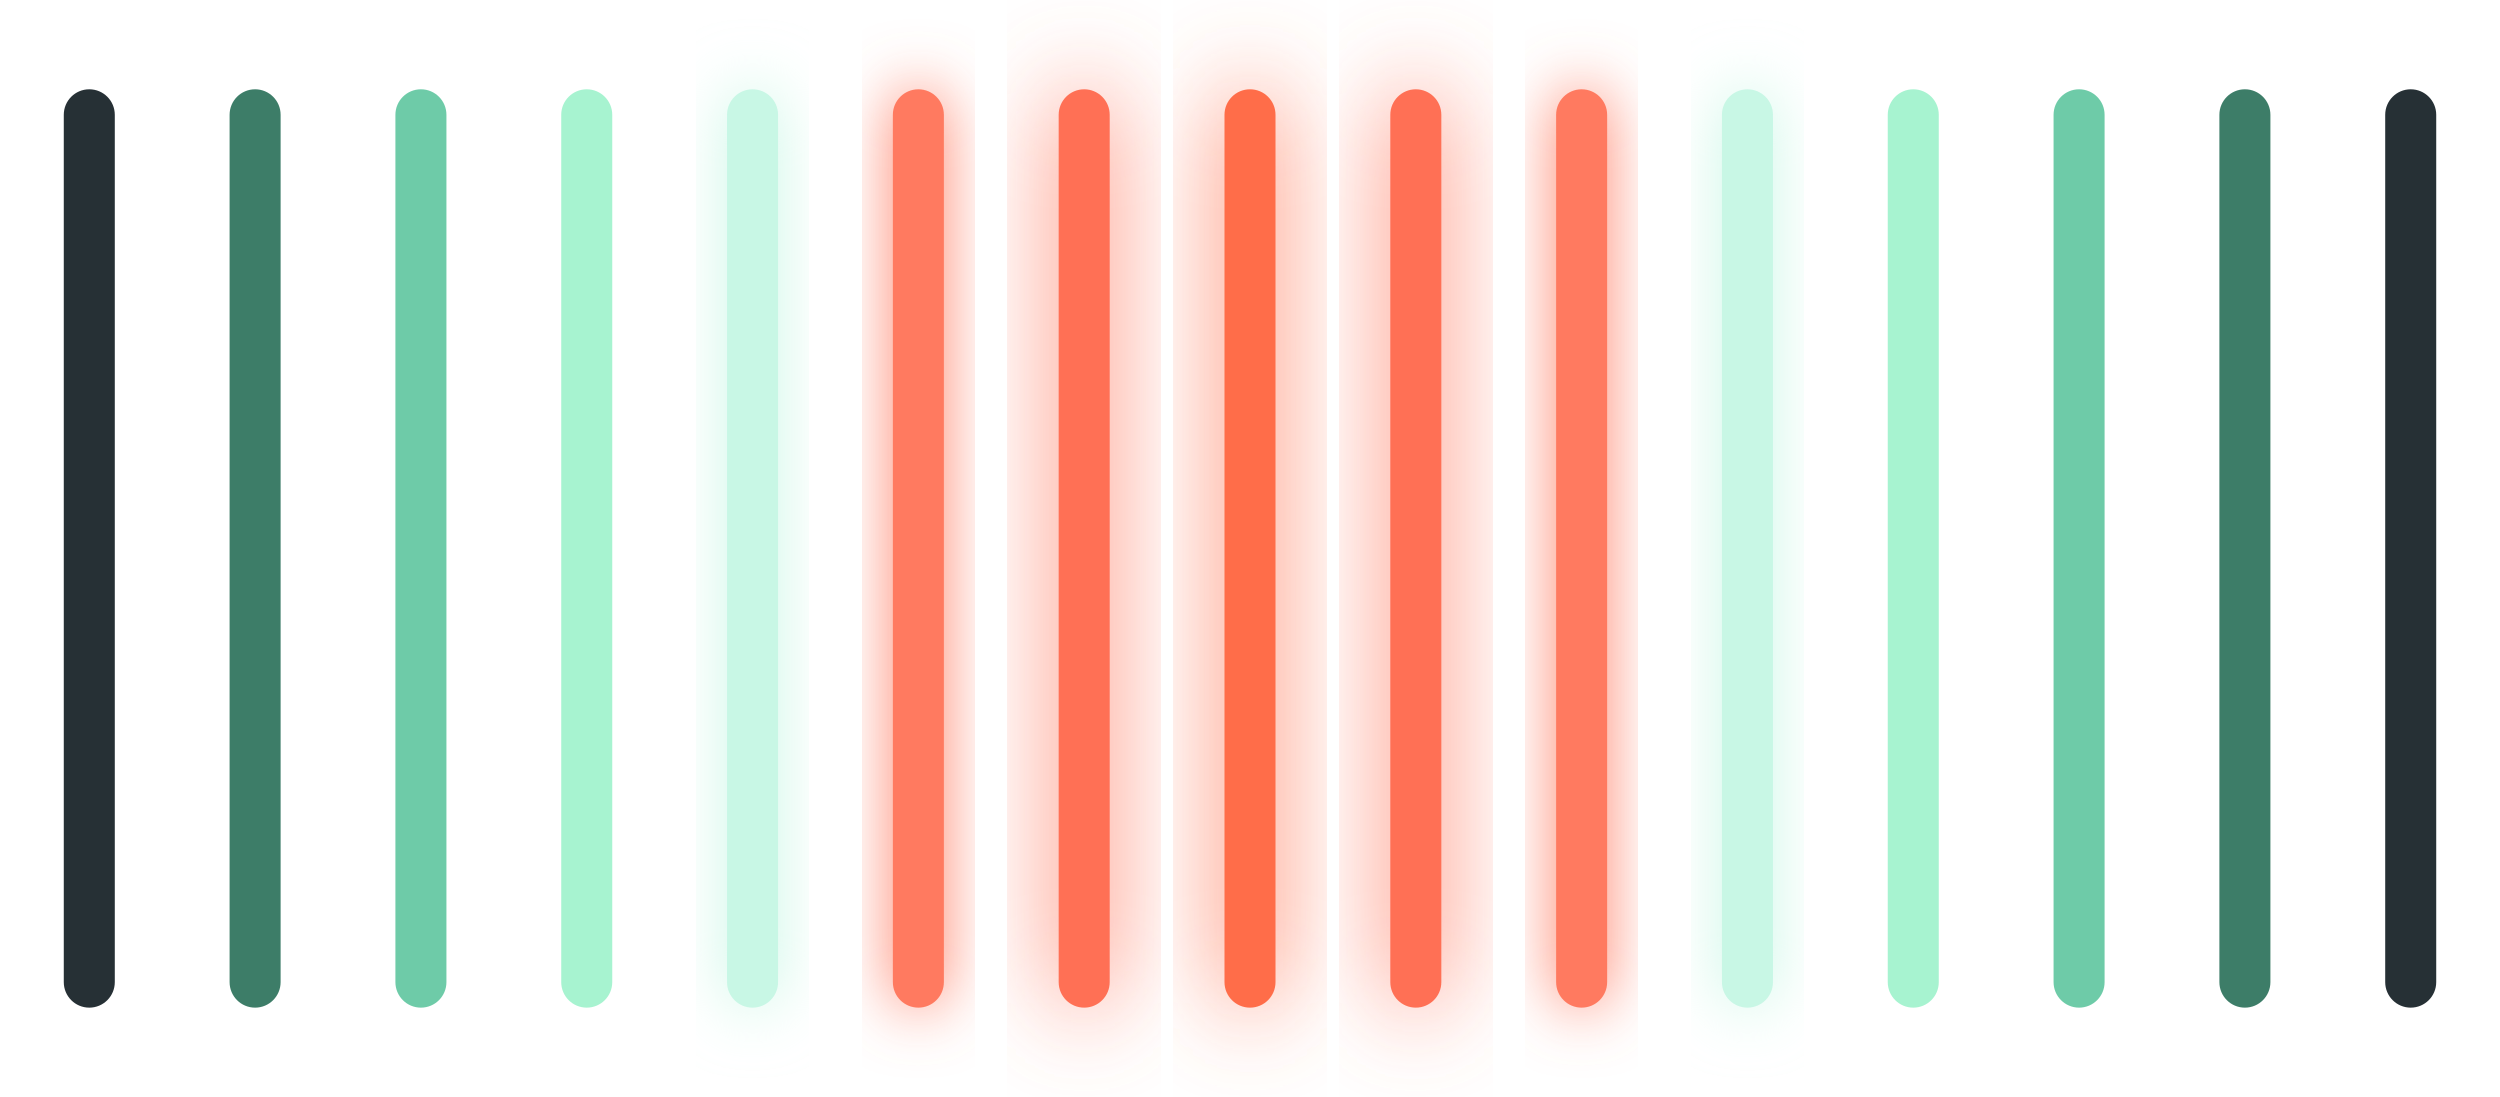
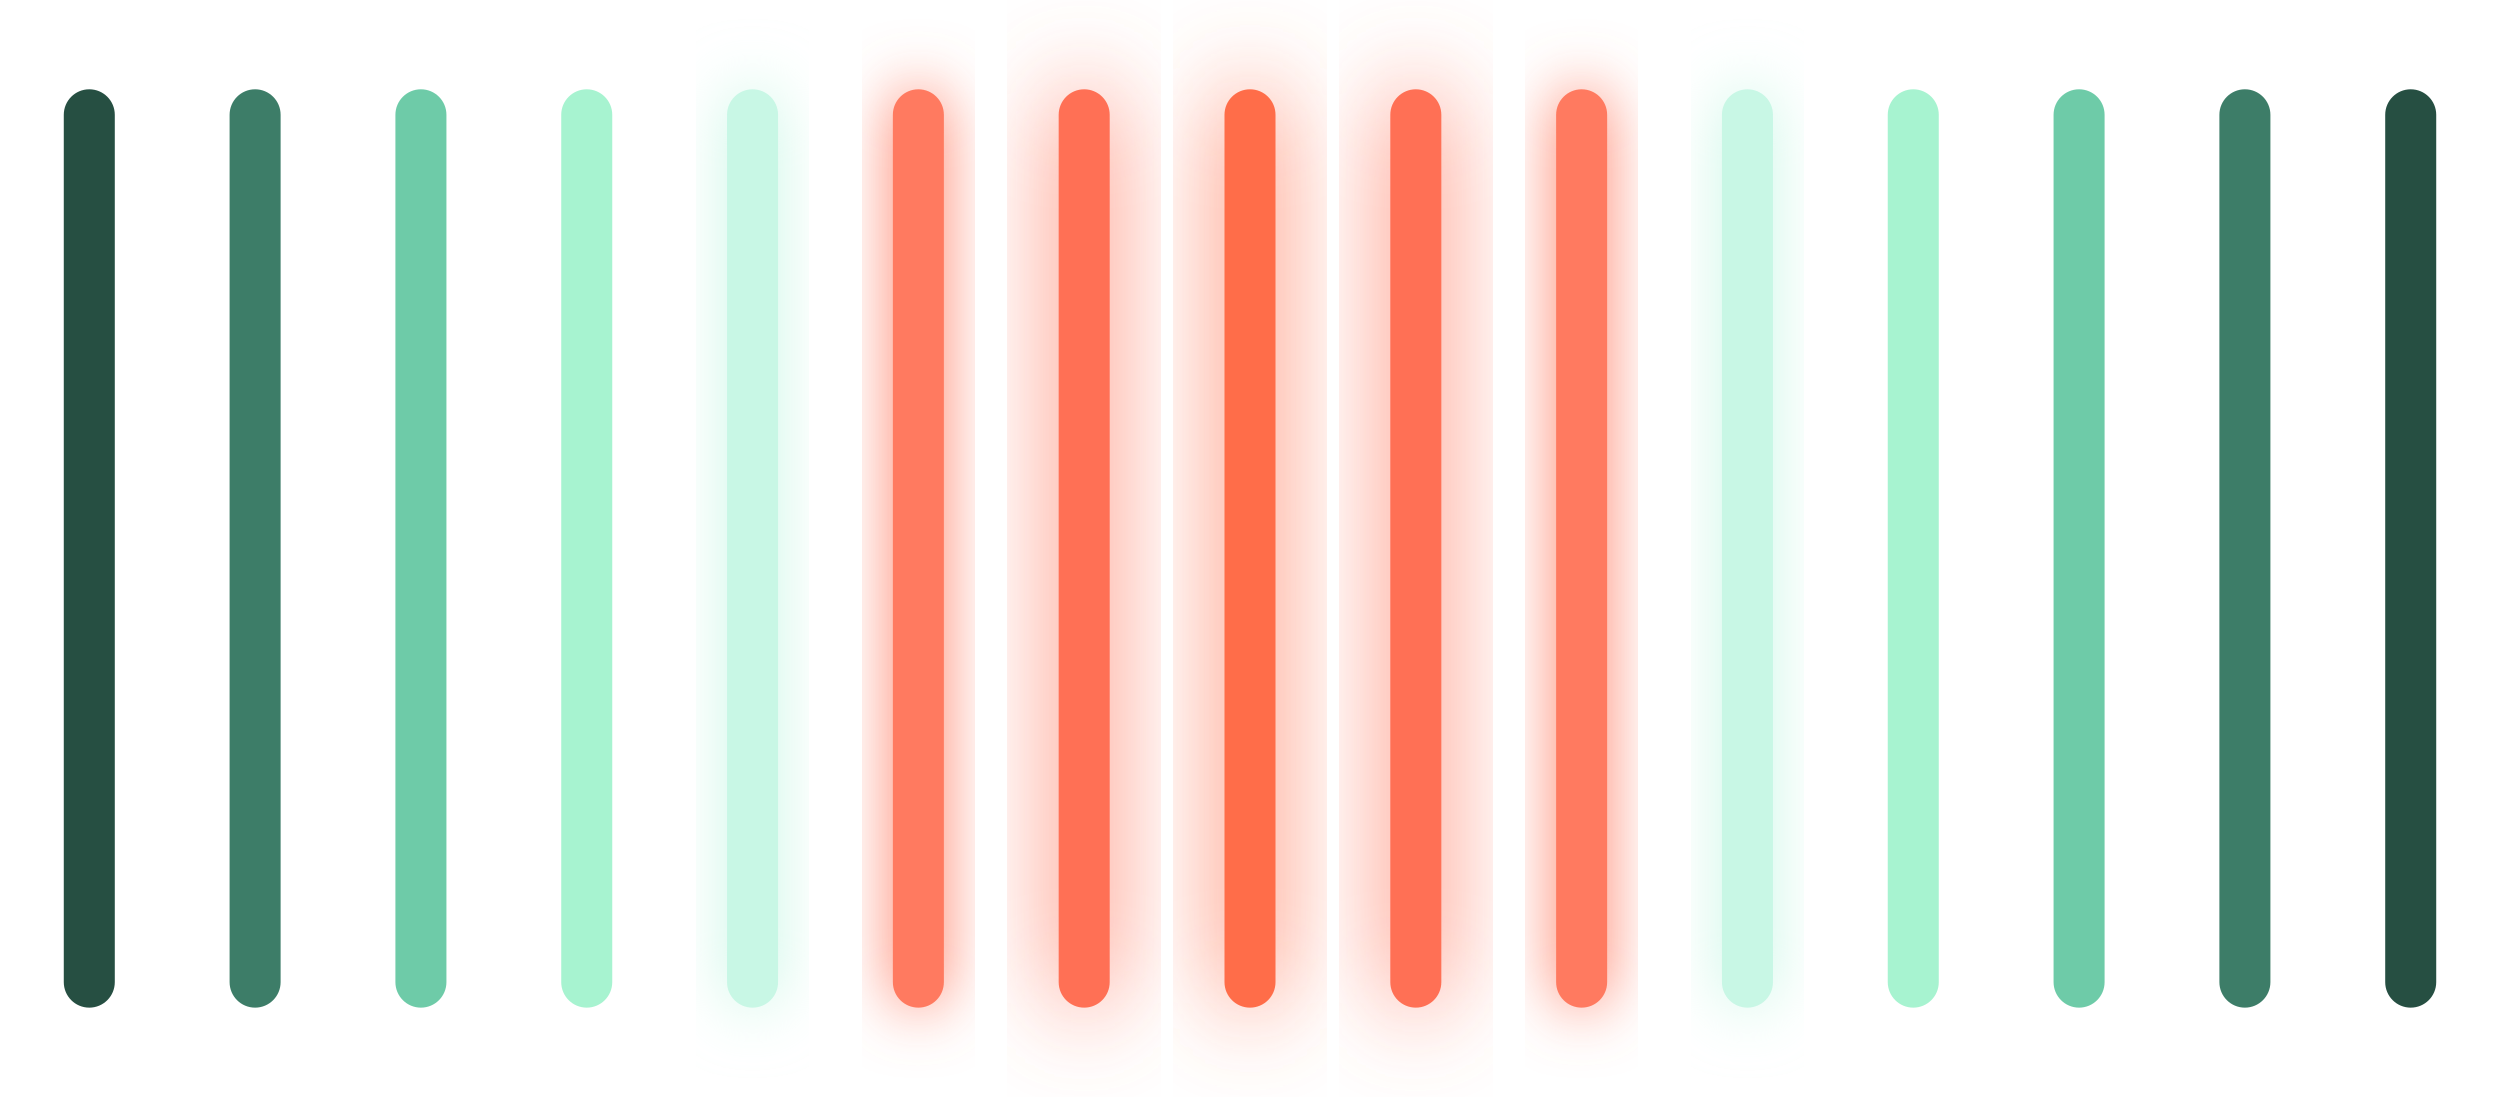
<svg xmlns="http://www.w3.org/2000/svg" viewBox="0 0 196 86">
  <defs>
    <filter id="fh" x="-100%" y="-100%" width="300%" height="300%">
      <feGaussianBlur stdDeviation="4" result="b" />
      <feMerge>
        <feMergeNode in="b" />
        <feMergeNode in="SourceGraphic" />
      </feMerge>
    </filter>
    <filter id="fw" x="-60%" y="-60%" width="220%" height="220%">
      <feGaussianBlur stdDeviation="2.5" result="b" />
      <feMerge>
        <feMergeNode in="b" />
        <feMergeNode in="SourceGraphic" />
      </feMerge>
    </filter>
  </defs>
  <style>
-     .b { transform-box:fill-box }
-     .gh { filter:url(#fh) }
-     .gw { filter:url(#fw) }
+     .b {transform-box:fill-box}

        @keyframes w0 {
-           0%   { transform:scaleY(0.165); opacity:0.25; animation-timing-function:cubic-bezier(.22,1,.36,1) }
-           20%  { transform:scaleY(0.341); opacity:0.71; animation-timing-function:ease-out }
-           35%  { transform:scaleY(0.254); opacity:0.71; animation-timing-function:cubic-bezier(.55,0,.1,1) }
-           55%  { transform:scaleY(0.306); opacity:0.71; animation-timing-function:ease-in-out }
-           68%  { transform:scaleY(0.28); opacity:0.71; animation-timing-function:ease-out }
-           80%  { transform:scaleY(0.28); opacity:0.71; animation-timing-function:cubic-bezier(.65,0,.35,1) }
-           100% { transform:scaleY(0.165); opacity:0.25 }
+           0%   {transform:scaleY(0.165);opacity:0.25;animation-timing-function:cubic-bezier(.22,1,.36,1)}
+           20%  {transform:scaleY(0.341);opacity:0.71;animation-timing-function:ease-out}
+           35%  {transform:scaleY(0.254);opacity:0.71;animation-timing-function:cubic-bezier(.55,0,.1,1)}
+           55%  {transform:scaleY(0.306);opacity:0.71;animation-timing-function:ease-in-out}
+           68%  {transform:scaleY(0.28);opacity:0.71;animation-timing-function:ease-out}
+           80%  {transform:scaleY(0.28);opacity:0.71;animation-timing-function:cubic-bezier(.65,0,.35,1)}
+           100% {transform:scaleY(0.165);opacity:0.25}
        }

        @keyframes w1 {
-           0%   { transform:scaleY(0.145); opacity:0.29; animation-timing-function:cubic-bezier(.22,1,.36,1) }
-           20%  { transform:scaleY(0.472); opacity:0.76; animation-timing-function:ease-out }
-           35%  { transform:scaleY(0.352); opacity:0.76; animation-timing-function:cubic-bezier(.55,0,.1,1) }
-           55%  { transform:scaleY(0.424); opacity:0.76; animation-timing-function:ease-in-out }
-           68%  { transform:scaleY(0.388); opacity:0.76; animation-timing-function:ease-out }
-           80%  { transform:scaleY(0.388); opacity:0.76; animation-timing-function:cubic-bezier(.65,0,.35,1) }
-           100% { transform:scaleY(0.145); opacity:0.29 }
+           0%   {transform:scaleY(0.145);opacity:0.29;animation-timing-function:cubic-bezier(.22,1,.36,1)}
+           20%  {transform:scaleY(0.472);opacity:0.76;animation-timing-function:ease-out}
+           35%  {transform:scaleY(0.352);opacity:0.76;animation-timing-function:cubic-bezier(.55,0,.1,1)}
+           55%  {transform:scaleY(0.424);opacity:0.76;animation-timing-function:ease-in-out}
+           68%  {transform:scaleY(0.388);opacity:0.76;animation-timing-function:ease-out}
+           80%  {transform:scaleY(0.388);opacity:0.76;animation-timing-function:cubic-bezier(.65,0,.35,1)}
+           100% {transform:scaleY(0.145);opacity:0.29}
        }

        @keyframes w2 {
-           0%   { transform:scaleY(0.121); opacity:0.33; animation-timing-function:cubic-bezier(.22,1,.36,1) }
-           20%  { transform:scaleY(0.628); opacity:0.81; animation-timing-function:ease-out }
-           35%  { transform:scaleY(0.468); opacity:0.81; animation-timing-function:cubic-bezier(.55,0,.1,1) }
-           55%  { transform:scaleY(0.564); opacity:0.81; animation-timing-function:ease-in-out }
-           68%  { transform:scaleY(0.516); opacity:0.81; animation-timing-function:ease-out }
-           80%  { transform:scaleY(0.516); opacity:0.81; animation-timing-function:cubic-bezier(.65,0,.35,1) }
-           100% { transform:scaleY(0.121); opacity:0.33 }
+           0%   {transform:scaleY(0.121);opacity:0.33;animation-timing-function:cubic-bezier(.22,1,.36,1)}
+           20%  {transform:scaleY(0.628);opacity:0.81;animation-timing-function:ease-out}
+           35%  {transform:scaleY(0.468);opacity:0.81;animation-timing-function:cubic-bezier(.55,0,.1,1)}
+           55%  {transform:scaleY(0.564);opacity:0.81;animation-timing-function:ease-in-out}
+           68%  {transform:scaleY(0.516);opacity:0.81;animation-timing-function:ease-out}
+           80%  {transform:scaleY(0.516);opacity:0.81;animation-timing-function:cubic-bezier(.65,0,.35,1)}
+           100% {transform:scaleY(0.121);opacity:0.33}
        }

        @keyframes w3 {
-           0%   { transform:scaleY(0.096); opacity:0.37; animation-timing-function:cubic-bezier(.22,1,.36,1) }
-           20%  { transform:scaleY(0.796); opacity:0.86; animation-timing-function:ease-out }
-           35%  { transform:scaleY(0.594); opacity:0.86; animation-timing-function:cubic-bezier(.55,0,.1,1) }
-           55%  { transform:scaleY(0.716); opacity:0.86; animation-timing-function:ease-in-out }
-           68%  { transform:scaleY(0.655); opacity:0.86; animation-timing-function:ease-out }
-           80%  { transform:scaleY(0.655); opacity:0.86; animation-timing-function:cubic-bezier(.65,0,.35,1) }
-           100% { transform:scaleY(0.096); opacity:0.37 }
+           0%   {transform:scaleY(0.096);opacity:0.37;animation-timing-function:cubic-bezier(.22,1,.36,1)}
+           20%  {transform:scaleY(0.796);opacity:0.86;animation-timing-function:ease-out}
+           35%  {transform:scaleY(0.594);opacity:0.86;animation-timing-function:cubic-bezier(.55,0,.1,1)}
+           55%  {transform:scaleY(0.716);opacity:0.86;animation-timing-function:ease-in-out}
+           68%  {transform:scaleY(0.655);opacity:0.86;animation-timing-function:ease-out}
+           80%  {transform:scaleY(0.655);opacity:0.86;animation-timing-function:cubic-bezier(.65,0,.35,1)}
+           100% {transform:scaleY(0.096);opacity:0.37}
        }

        @keyframes w4 {
-           0%   { transform:scaleY(0.071); opacity:0.41; animation-timing-function:cubic-bezier(.22,1,.36,1) }
-           20%  { transform:scaleY(0.962); opacity:0.91; animation-timing-function:ease-out }
-           35%  { transform:scaleY(0.717); opacity:0.91; animation-timing-function:cubic-bezier(.55,0,.1,1) }
-           55%  { transform:scaleY(0.864); opacity:0.91; animation-timing-function:ease-in-out }
-           68%  { transform:scaleY(0.791); opacity:0.91; animation-timing-function:ease-out }
-           80%  { transform:scaleY(0.791); opacity:0.91; animation-timing-function:cubic-bezier(.65,0,.35,1) }
-           100% { transform:scaleY(0.071); opacity:0.41 }
+           0%   {transform:scaleY(0.071);opacity:0.41;animation-timing-function:cubic-bezier(.22,1,.36,1)}
+           20%  {transform:scaleY(0.962);opacity:0.91;animation-timing-function:ease-out}
+           35%  {transform:scaleY(0.717);opacity:0.91;animation-timing-function:cubic-bezier(.55,0,.1,1)}
+           55%  {transform:scaleY(0.864);opacity:0.91;animation-timing-function:ease-in-out}
+           68%  {transform:scaleY(0.791);opacity:0.91;animation-timing-function:ease-out}
+           80%  {transform:scaleY(0.791);opacity:0.91;animation-timing-function:cubic-bezier(.65,0,.35,1)}
+           100% {transform:scaleY(0.071);opacity:0.41}
        }

        @keyframes w5 {
-           0%   { transform:scaleY(0.049); opacity:0.45; animation-timing-function:cubic-bezier(.22,1,.36,1) }
-           20%  { transform:scaleY(1.101); opacity:0.96; animation-timing-function:ease-out }
-           35%  { transform:scaleY(0.821); opacity:0.96; animation-timing-function:cubic-bezier(.55,0,.1,1) }
-           55%  { transform:scaleY(0.989); opacity:0.96; animation-timing-function:ease-in-out }
-           68%  { transform:scaleY(0.905); opacity:0.96; animation-timing-function:ease-out }
-           80%  { transform:scaleY(0.905); opacity:0.96; animation-timing-function:cubic-bezier(.65,0,.35,1) }
-           100% { transform:scaleY(0.049); opacity:0.45 }
+           0%   {transform:scaleY(0.049);opacity:0.45;animation-timing-function:cubic-bezier(.22,1,.36,1)}
+           20%  {transform:scaleY(1.101);opacity:0.96;animation-timing-function:ease-out}
+           35%  {transform:scaleY(0.821);opacity:0.96;animation-timing-function:cubic-bezier(.55,0,.1,1)}
+           55%  {transform:scaleY(0.989);opacity:0.96;animation-timing-function:ease-in-out}
+           68%  {transform:scaleY(0.905);opacity:0.96;animation-timing-function:ease-out}
+           80%  {transform:scaleY(0.905);opacity:0.96;animation-timing-function:cubic-bezier(.65,0,.35,1)}
+           100% {transform:scaleY(0.049);opacity:0.45}
        }

        @keyframes w6 {
-           0%   { transform:scaleY(0.035); opacity:0.47; animation-timing-function:cubic-bezier(.22,1,.36,1) }
-           20%  { transform:scaleY(1.194); opacity:0.99; animation-timing-function:ease-out }
-           35%  { transform:scaleY(0.891); opacity:0.99; animation-timing-function:cubic-bezier(.55,0,.1,1) }
-           55%  { transform:scaleY(1.073); opacity:0.99; animation-timing-function:ease-in-out }
-           68%  { transform:scaleY(0.982); opacity:0.99; animation-timing-function:ease-out }
-           80%  { transform:scaleY(0.982); opacity:0.99; animation-timing-function:cubic-bezier(.65,0,.35,1) }
-           100% { transform:scaleY(0.035); opacity:0.47 }
+           0%   {transform:scaleY(0.035);opacity:0.47;animation-timing-function:cubic-bezier(.22,1,.36,1)}
+           20%  {transform:scaleY(1.194);opacity:0.99;animation-timing-function:ease-out}
+           35%  {transform:scaleY(0.891);opacity:0.99;animation-timing-function:cubic-bezier(.55,0,.1,1)}
+           55%  {transform:scaleY(1.073);opacity:0.99;animation-timing-function:ease-in-out}
+           68%  {transform:scaleY(0.982);opacity:0.99;animation-timing-function:ease-out}
+           80%  {transform:scaleY(0.982);opacity:0.99;animation-timing-function:cubic-bezier(.65,0,.35,1)}
+           100% {transform:scaleY(0.035);opacity:0.47}
        }

        @keyframes w7 {
-           0%   { transform:scaleY(0.03); opacity:0.48; animation-timing-function:cubic-bezier(.22,1,.36,1) }
-           20%  { transform:scaleY(1.227); opacity:1.0; animation-timing-function:ease-out }
-           35%  { transform:scaleY(0.915); opacity:1.0; animation-timing-function:cubic-bezier(.55,0,.1,1) }
-           55%  { transform:scaleY(1.102); opacity:1.0; animation-timing-function:ease-in-out }
-           68%  { transform:scaleY(1.009); opacity:1.0; animation-timing-function:ease-out }
-           80%  { transform:scaleY(1.009); opacity:1.0; animation-timing-function:cubic-bezier(.65,0,.35,1) }
-           100% { transform:scaleY(0.03); opacity:0.48 }
+           0%   {transform:scaleY(0.03);opacity:0.48;animation-timing-function:cubic-bezier(.22,1,.36,1)}
+           20%  {transform:scaleY(1.227);opacity:1.0;animation-timing-function:ease-out}
+           35%  {transform:scaleY(0.915);opacity:1.0;animation-timing-function:cubic-bezier(.55,0,.1,1)}
+           55%  {transform:scaleY(1.102);opacity:1.0;animation-timing-function:ease-in-out}
+           68%  {transform:scaleY(1.009);opacity:1.0;animation-timing-function:ease-out}
+           80%  {transform:scaleY(1.009);opacity:1.0;animation-timing-function:cubic-bezier(.65,0,.35,1)}
+           100% {transform:scaleY(0.03);opacity:0.48}
        }

        @keyframes w8 {
-           0%   { transform:scaleY(0.035); opacity:0.47; animation-timing-function:cubic-bezier(.22,1,.36,1) }
-           20%  { transform:scaleY(1.194); opacity:0.99; animation-timing-function:ease-out }
-           35%  { transform:scaleY(0.891); opacity:0.99; animation-timing-function:cubic-bezier(.55,0,.1,1) }
-           55%  { transform:scaleY(1.073); opacity:0.99; animation-timing-function:ease-in-out }
-           68%  { transform:scaleY(0.982); opacity:0.99; animation-timing-function:ease-out }
-           80%  { transform:scaleY(0.982); opacity:0.99; animation-timing-function:cubic-bezier(.65,0,.35,1) }
-           100% { transform:scaleY(0.035); opacity:0.47 }
+           0%   {transform:scaleY(0.035);opacity:0.47;animation-timing-function:cubic-bezier(.22,1,.36,1)}
+           20%  {transform:scaleY(1.194);opacity:0.99;animation-timing-function:ease-out}
+           35%  {transform:scaleY(0.891);opacity:0.99;animation-timing-function:cubic-bezier(.55,0,.1,1)}
+           55%  {transform:scaleY(1.073);opacity:0.99;animation-timing-function:ease-in-out}
+           68%  {transform:scaleY(0.982);opacity:0.99;animation-timing-function:ease-out}
+           80%  {transform:scaleY(0.982);opacity:0.99;animation-timing-function:cubic-bezier(.65,0,.35,1)}
+           100% {transform:scaleY(0.035);opacity:0.47}
        }

        @keyframes w9 {
-           0%   { transform:scaleY(0.049); opacity:0.45; animation-timing-function:cubic-bezier(.22,1,.36,1) }
-           20%  { transform:scaleY(1.101); opacity:0.96; animation-timing-function:ease-out }
-           35%  { transform:scaleY(0.821); opacity:0.96; animation-timing-function:cubic-bezier(.55,0,.1,1) }
-           55%  { transform:scaleY(0.989); opacity:0.96; animation-timing-function:ease-in-out }
-           68%  { transform:scaleY(0.905); opacity:0.96; animation-timing-function:ease-out }
-           80%  { transform:scaleY(0.905); opacity:0.96; animation-timing-function:cubic-bezier(.65,0,.35,1) }
-           100% { transform:scaleY(0.049); opacity:0.45 }
+           0%   {transform:scaleY(0.049);opacity:0.45;animation-timing-function:cubic-bezier(.22,1,.36,1)}
+           20%  {transform:scaleY(1.101);opacity:0.96;animation-timing-function:ease-out}
+           35%  {transform:scaleY(0.821);opacity:0.96;animation-timing-function:cubic-bezier(.55,0,.1,1)}
+           55%  {transform:scaleY(0.989);opacity:0.96;animation-timing-function:ease-in-out}
+           68%  {transform:scaleY(0.905);opacity:0.96;animation-timing-function:ease-out}
+           80%  {transform:scaleY(0.905);opacity:0.96;animation-timing-function:cubic-bezier(.65,0,.35,1)}
+           100% {transform:scaleY(0.049);opacity:0.45}
        }

        @keyframes w10 {
-           0%   { transform:scaleY(0.071); opacity:0.41; animation-timing-function:cubic-bezier(.22,1,.36,1) }
-           20%  { transform:scaleY(0.962); opacity:0.91; animation-timing-function:ease-out }
-           35%  { transform:scaleY(0.717); opacity:0.91; animation-timing-function:cubic-bezier(.55,0,.1,1) }
-           55%  { transform:scaleY(0.864); opacity:0.91; animation-timing-function:ease-in-out }
-           68%  { transform:scaleY(0.791); opacity:0.91; animation-timing-function:ease-out }
-           80%  { transform:scaleY(0.791); opacity:0.91; animation-timing-function:cubic-bezier(.65,0,.35,1) }
-           100% { transform:scaleY(0.071); opacity:0.41 }
+           0%   {transform:scaleY(0.071);opacity:0.41;animation-timing-function:cubic-bezier(.22,1,.36,1)}
+           20%  {transform:scaleY(0.962);opacity:0.91;animation-timing-function:ease-out}
+           35%  {transform:scaleY(0.717);opacity:0.91;animation-timing-function:cubic-bezier(.55,0,.1,1)}
+           55%  {transform:scaleY(0.864);opacity:0.91;animation-timing-function:ease-in-out}
+           68%  {transform:scaleY(0.791);opacity:0.91;animation-timing-function:ease-out}
+           80%  {transform:scaleY(0.791);opacity:0.91;animation-timing-function:cubic-bezier(.65,0,.35,1)}
+           100% {transform:scaleY(0.071);opacity:0.41}
        }

        @keyframes w11 {
-           0%   { transform:scaleY(0.096); opacity:0.37; animation-timing-function:cubic-bezier(.22,1,.36,1) }
-           20%  { transform:scaleY(0.796); opacity:0.86; animation-timing-function:ease-out }
-           35%  { transform:scaleY(0.594); opacity:0.86; animation-timing-function:cubic-bezier(.55,0,.1,1) }
-           55%  { transform:scaleY(0.716); opacity:0.86; animation-timing-function:ease-in-out }
-           68%  { transform:scaleY(0.655); opacity:0.86; animation-timing-function:ease-out }
-           80%  { transform:scaleY(0.655); opacity:0.86; animation-timing-function:cubic-bezier(.65,0,.35,1) }
-           100% { transform:scaleY(0.096); opacity:0.37 }
+           0%   {transform:scaleY(0.096);opacity:0.37;animation-timing-function:cubic-bezier(.22,1,.36,1)}
+           20%  {transform:scaleY(0.796);opacity:0.86;animation-timing-function:ease-out}
+           35%  {transform:scaleY(0.594);opacity:0.86;animation-timing-function:cubic-bezier(.55,0,.1,1)}
+           55%  {transform:scaleY(0.716);opacity:0.86;animation-timing-function:ease-in-out}
+           68%  {transform:scaleY(0.655);opacity:0.86;animation-timing-function:ease-out}
+           80%  {transform:scaleY(0.655);opacity:0.86;animation-timing-function:cubic-bezier(.65,0,.35,1)}
+           100% {transform:scaleY(0.096);opacity:0.37}
        }

        @keyframes w12 {
-           0%   { transform:scaleY(0.121); opacity:0.33; animation-timing-function:cubic-bezier(.22,1,.36,1) }
-           20%  { transform:scaleY(0.628); opacity:0.81; animation-timing-function:ease-out }
-           35%  { transform:scaleY(0.468); opacity:0.81; animation-timing-function:cubic-bezier(.55,0,.1,1) }
-           55%  { transform:scaleY(0.564); opacity:0.81; animation-timing-function:ease-in-out }
-           68%  { transform:scaleY(0.516); opacity:0.81; animation-timing-function:ease-out }
-           80%  { transform:scaleY(0.516); opacity:0.81; animation-timing-function:cubic-bezier(.65,0,.35,1) }
-           100% { transform:scaleY(0.121); opacity:0.33 }
+           0%   {transform:scaleY(0.121);opacity:0.33;animation-timing-function:cubic-bezier(.22,1,.36,1)}
+           20%  {transform:scaleY(0.628);opacity:0.81;animation-timing-function:ease-out}
+           35%  {transform:scaleY(0.468);opacity:0.81;animation-timing-function:cubic-bezier(.55,0,.1,1)}
+           55%  {transform:scaleY(0.564);opacity:0.81;animation-timing-function:ease-in-out}
+           68%  {transform:scaleY(0.516);opacity:0.81;animation-timing-function:ease-out}
+           80%  {transform:scaleY(0.516);opacity:0.81;animation-timing-function:cubic-bezier(.65,0,.35,1)}
+           100% {transform:scaleY(0.121);opacity:0.33}
        }

        @keyframes w13 {
-           0%   { transform:scaleY(0.145); opacity:0.29; animation-timing-function:cubic-bezier(.22,1,.36,1) }
-           20%  { transform:scaleY(0.472); opacity:0.76; animation-timing-function:ease-out }
-           35%  { transform:scaleY(0.352); opacity:0.76; animation-timing-function:cubic-bezier(.55,0,.1,1) }
-           55%  { transform:scaleY(0.424); opacity:0.76; animation-timing-function:ease-in-out }
-           68%  { transform:scaleY(0.388); opacity:0.76; animation-timing-function:ease-out }
-           80%  { transform:scaleY(0.388); opacity:0.76; animation-timing-function:cubic-bezier(.65,0,.35,1) }
-           100% { transform:scaleY(0.145); opacity:0.29 }
+           0%   {transform:scaleY(0.145);opacity:0.29;animation-timing-function:cubic-bezier(.22,1,.36,1)}
+           20%  {transform:scaleY(0.472);opacity:0.76;animation-timing-function:ease-out}
+           35%  {transform:scaleY(0.352);opacity:0.76;animation-timing-function:cubic-bezier(.55,0,.1,1)}
+           55%  {transform:scaleY(0.424);opacity:0.76;animation-timing-function:ease-in-out}
+           68%  {transform:scaleY(0.388);opacity:0.76;animation-timing-function:ease-out}
+           80%  {transform:scaleY(0.388);opacity:0.76;animation-timing-function:cubic-bezier(.65,0,.35,1)}
+           100% {transform:scaleY(0.145);opacity:0.29}
        }

        @keyframes w14 {
-           0%   { transform:scaleY(0.165); opacity:0.25; animation-timing-function:cubic-bezier(.22,1,.36,1) }
-           20%  { transform:scaleY(0.341); opacity:0.71; animation-timing-function:ease-out }
-           35%  { transform:scaleY(0.254); opacity:0.71; animation-timing-function:cubic-bezier(.55,0,.1,1) }
-           55%  { transform:scaleY(0.306); opacity:0.71; animation-timing-function:ease-in-out }
-           68%  { transform:scaleY(0.28); opacity:0.71; animation-timing-function:ease-out }
-           80%  { transform:scaleY(0.28); opacity:0.71; animation-timing-function:cubic-bezier(.65,0,.35,1) }
-           100% { transform:scaleY(0.165); opacity:0.25 }
+           0%   {transform:scaleY(0.165);opacity:0.25;animation-timing-function:cubic-bezier(.22,1,.36,1)}
+           20%  {transform:scaleY(0.341);opacity:0.71;animation-timing-function:ease-out}
+           35%  {transform:scaleY(0.254);opacity:0.71;animation-timing-function:cubic-bezier(.55,0,.1,1)}
+           55%  {transform:scaleY(0.306);opacity:0.71;animation-timing-function:ease-in-out}
+           68%  {transform:scaleY(0.28);opacity:0.71;animation-timing-function:ease-out}
+           80%  {transform:scaleY(0.28);opacity:0.71;animation-timing-function:cubic-bezier(.65,0,.35,1)}
+           100% {transform:scaleY(0.165);opacity:0.25}
        }
  </style>
-   <rect class="b" x="5.0" y="7.0" width="4" height="72" rx="2" fill="#263035" style="animation:w0 0.78s linear infinite 0.34s;transform-origin:7.0px 43.0px" />
-   <rect class="b" x="18.0" y="7.0" width="4" height="72" rx="2" fill="#3d7d68" style="animation:w1 0.78s linear infinite 0.34s;transform-origin:20.0px 43.0px" />
-   <rect class="b" x="31.0" y="7.0" width="4" height="72" rx="2" fill="#6ecba8" style="animation:w2 0.72s linear infinite 0.24s;transform-origin:33.0px 43.0px" />
-   <rect class="b" x="44.0" y="7.0" width="4" height="72" rx="2" fill="#a7f3d0" style="animation:w3 0.66s linear infinite 0.21s;transform-origin:46.0px 43.0px" />
-   <rect class="b gw" x="57.0" y="7.0" width="4" height="72" rx="2" fill="#c8f7e5" style="animation:w4 0.62s linear infinite 0.11s;transform-origin:59.0px 43.0px" />
-   <rect class="b gw" x="70.0" y="7.0" width="4" height="72" rx="2" fill="#ff7a60" style="animation:w5 0.58s linear infinite 0.1s;transform-origin:72.0px 43.0px" />
-   <rect class="b gh" x="83.0" y="7.0" width="4" height="72" rx="2" fill="#ff7055" style="animation:w6 0.54s linear infinite 0.02s;transform-origin:85.0px 43.0px" />
-   <rect class="b gh" x="96.0" y="7.0" width="4" height="72" rx="2" fill="#ff6d4a" style="animation:w7 0.5s linear infinite 0s;transform-origin:98.0px 43.0px" />
-   <rect class="b gh" x="109.0" y="7.0" width="4" height="72" rx="2" fill="#ff7055" style="animation:w8 0.54s linear infinite 0.06s;transform-origin:111.0px 43.0px" />
-   <rect class="b gw" x="122.0" y="7.0" width="4" height="72" rx="2" fill="#ff7a60" style="animation:w9 0.58s linear infinite 0.08s;transform-origin:124.0px 43.0px" />
-   <rect class="b gw" x="135.0" y="7.0" width="4" height="72" rx="2" fill="#c8f7e5" style="animation:w10 0.62s linear infinite 0.17s;transform-origin:137.0px 43.0px" />
-   <rect class="b" x="148.0" y="7.0" width="4" height="72" rx="2" fill="#a7f3d0" style="animation:w11 0.66s linear infinite 0.17s;transform-origin:150.0px 43.0px" />
-   <rect class="b" x="161.0" y="7.0" width="4" height="72" rx="2" fill="#6ecba8" style="animation:w12 0.72s linear infinite 0.26s;transform-origin:163.0px 43.0px" />
-   <rect class="b" x="174.0" y="7.0" width="4" height="72" rx="2" fill="#3d7d68" style="animation:w13 0.78s linear infinite 0.28s;transform-origin:176.0px 43.0px" />
-   <rect class="b" x="187.0" y="7.0" width="4" height="72" rx="2" fill="#263035" style="animation:w14 0.78s linear infinite 0.28s;transform-origin:189.0px 43.0px" />
+   <rect class="b" x="5.0" y="7.0" width="4" height="72" rx="2" fill="#264f42" style="animation:w0 0.82s linear infinite 0.34s;transform-origin:7.0px 43.0px" />
+   <rect class="b" x="18.0" y="7.0" width="4" height="72" rx="2" fill="#3d7d68" style="animation:w1 0.82s linear infinite 0.34s;transform-origin:20.0px 43.0px" />
+   <rect class="b" x="31.0" y="7.0" width="4" height="72" rx="2" fill="#6ecba8" style="animation:w2 0.73s linear infinite 0.24s;transform-origin:33.0px 43.0px" />
+   <rect class="b" x="44.0" y="7.0" width="4" height="72" rx="2" fill="#a7f3d0" style="animation:w3 0.71s linear infinite 0.21s;transform-origin:46.0px 43.0px" />
+   <rect class="b" x="57.0" y="7.0" width="4" height="72" rx="2" fill="#c8f7e5" style="animation:w4 0.64s linear infinite 0.11s; filter:url(#fw);transform-origin:59.0px 43.0px" />
+   <rect class="b" x="70.0" y="7.0" width="4" height="72" rx="2" fill="#ff7a60" style="animation:w5 0.65s linear infinite 0.1s; filter:url(#fw);transform-origin:72.0px 43.0px" />
+   <rect class="b" x="83.0" y="7.0" width="4" height="72" rx="2" fill="#ff7055" style="animation:w6 0.57s linear infinite 0.02s; filter:url(#fh);transform-origin:85.0px 43.0px" />
+   <rect class="b" x="96.0" y="7.0" width="4" height="72" rx="2" fill="#ff6d4a" style="animation:w7 0.5s linear infinite 0s; filter:url(#fh);transform-origin:98.0px 43.0px" />
+   <rect class="b" x="109.0" y="7.0" width="4" height="72" rx="2" fill="#ff7055" style="animation:w8 0.57s linear infinite 0.06s; filter:url(#fh);transform-origin:111.0px 43.0px" />
+   <rect class="b" x="122.0" y="7.0" width="4" height="72" rx="2" fill="#ff7a60" style="animation:w9 0.65s linear infinite 0.08s; filter:url(#fw);transform-origin:124.0px 43.0px" />
+   <rect class="b" x="135.0" y="7.0" width="4" height="72" rx="2" fill="#c8f7e5" style="animation:w10 0.64s linear infinite 0.17s; filter:url(#fw);transform-origin:137.0px 43.0px" />
+   <rect class="b" x="148.0" y="7.0" width="4" height="72" rx="2" fill="#a7f3d0" style="animation:w11 0.71s linear infinite 0.17s;transform-origin:150.0px 43.0px" />
+   <rect class="b" x="161.0" y="7.0" width="4" height="72" rx="2" fill="#6ecba8" style="animation:w12 0.73s linear infinite 0.26s;transform-origin:163.0px 43.0px" />
+   <rect class="b" x="174.0" y="7.0" width="4" height="72" rx="2" fill="#3d7d68" style="animation:w13 0.82s linear infinite 0.28s;transform-origin:176.0px 43.0px" />
+   <rect class="b" x="187.0" y="7.0" width="4" height="72" rx="2" fill="#264f42" style="animation:w14 0.82s linear infinite 0.28s;transform-origin:189.0px 43.0px" />
</svg>
